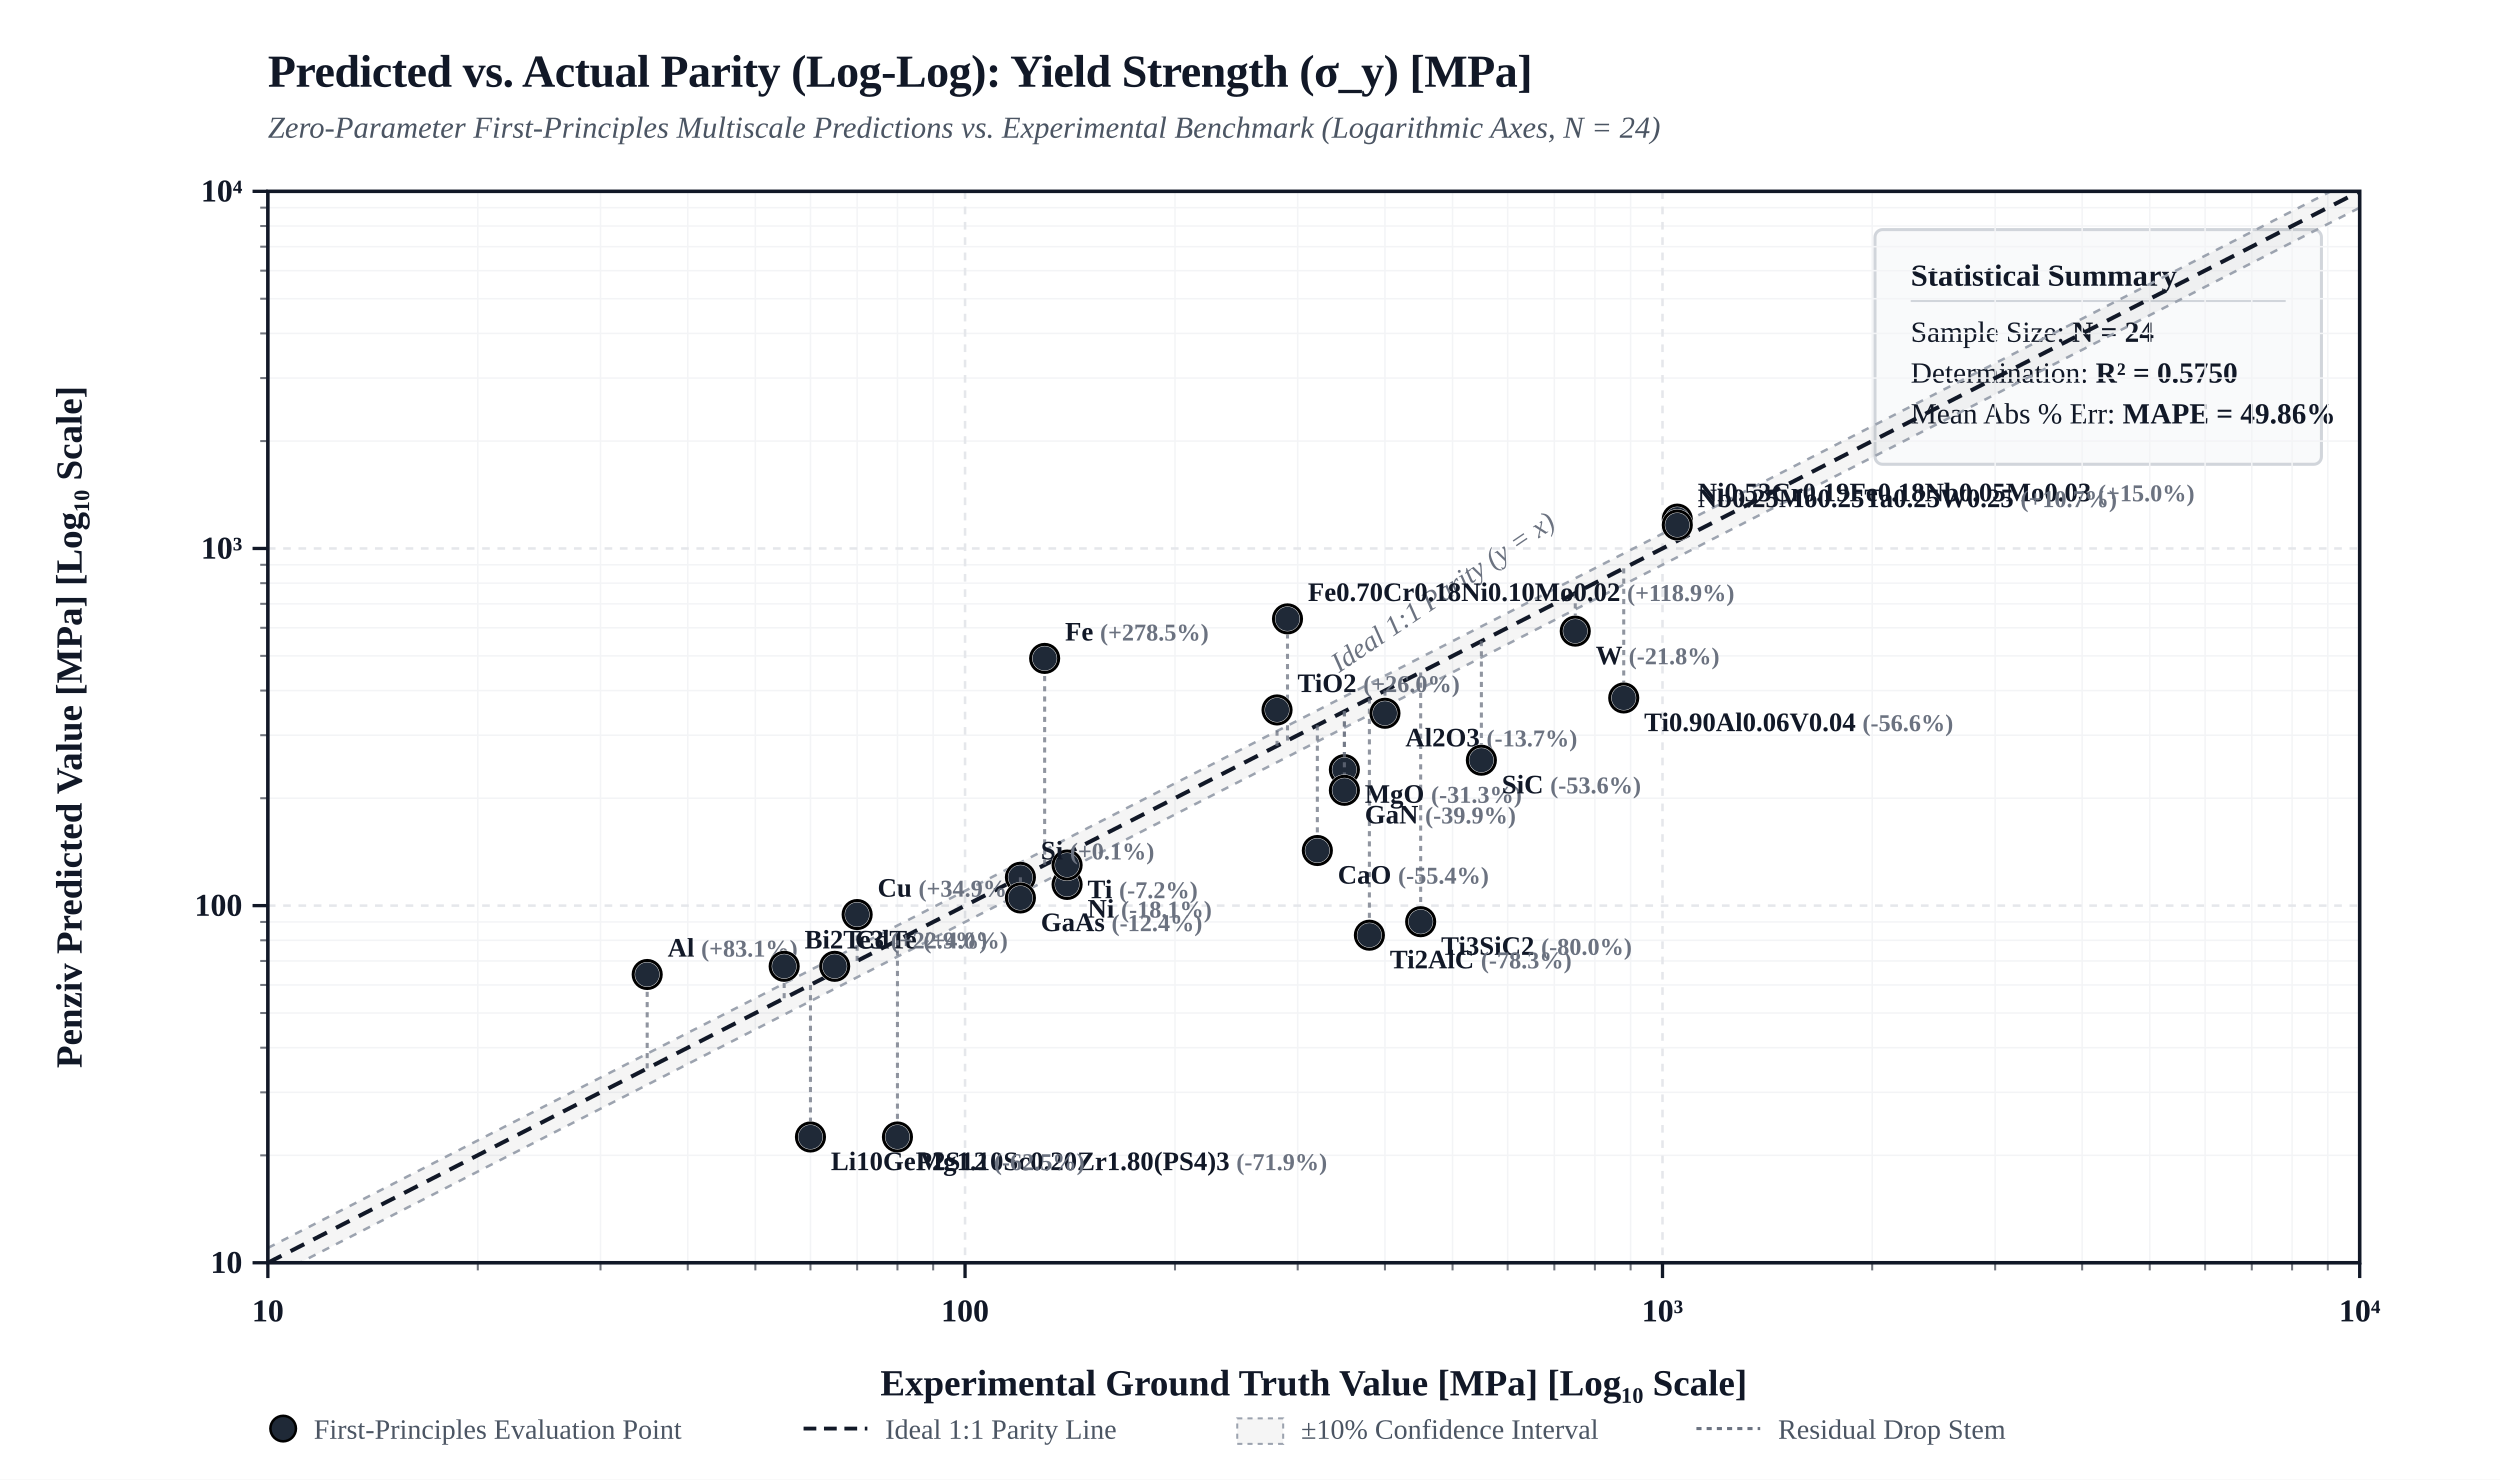
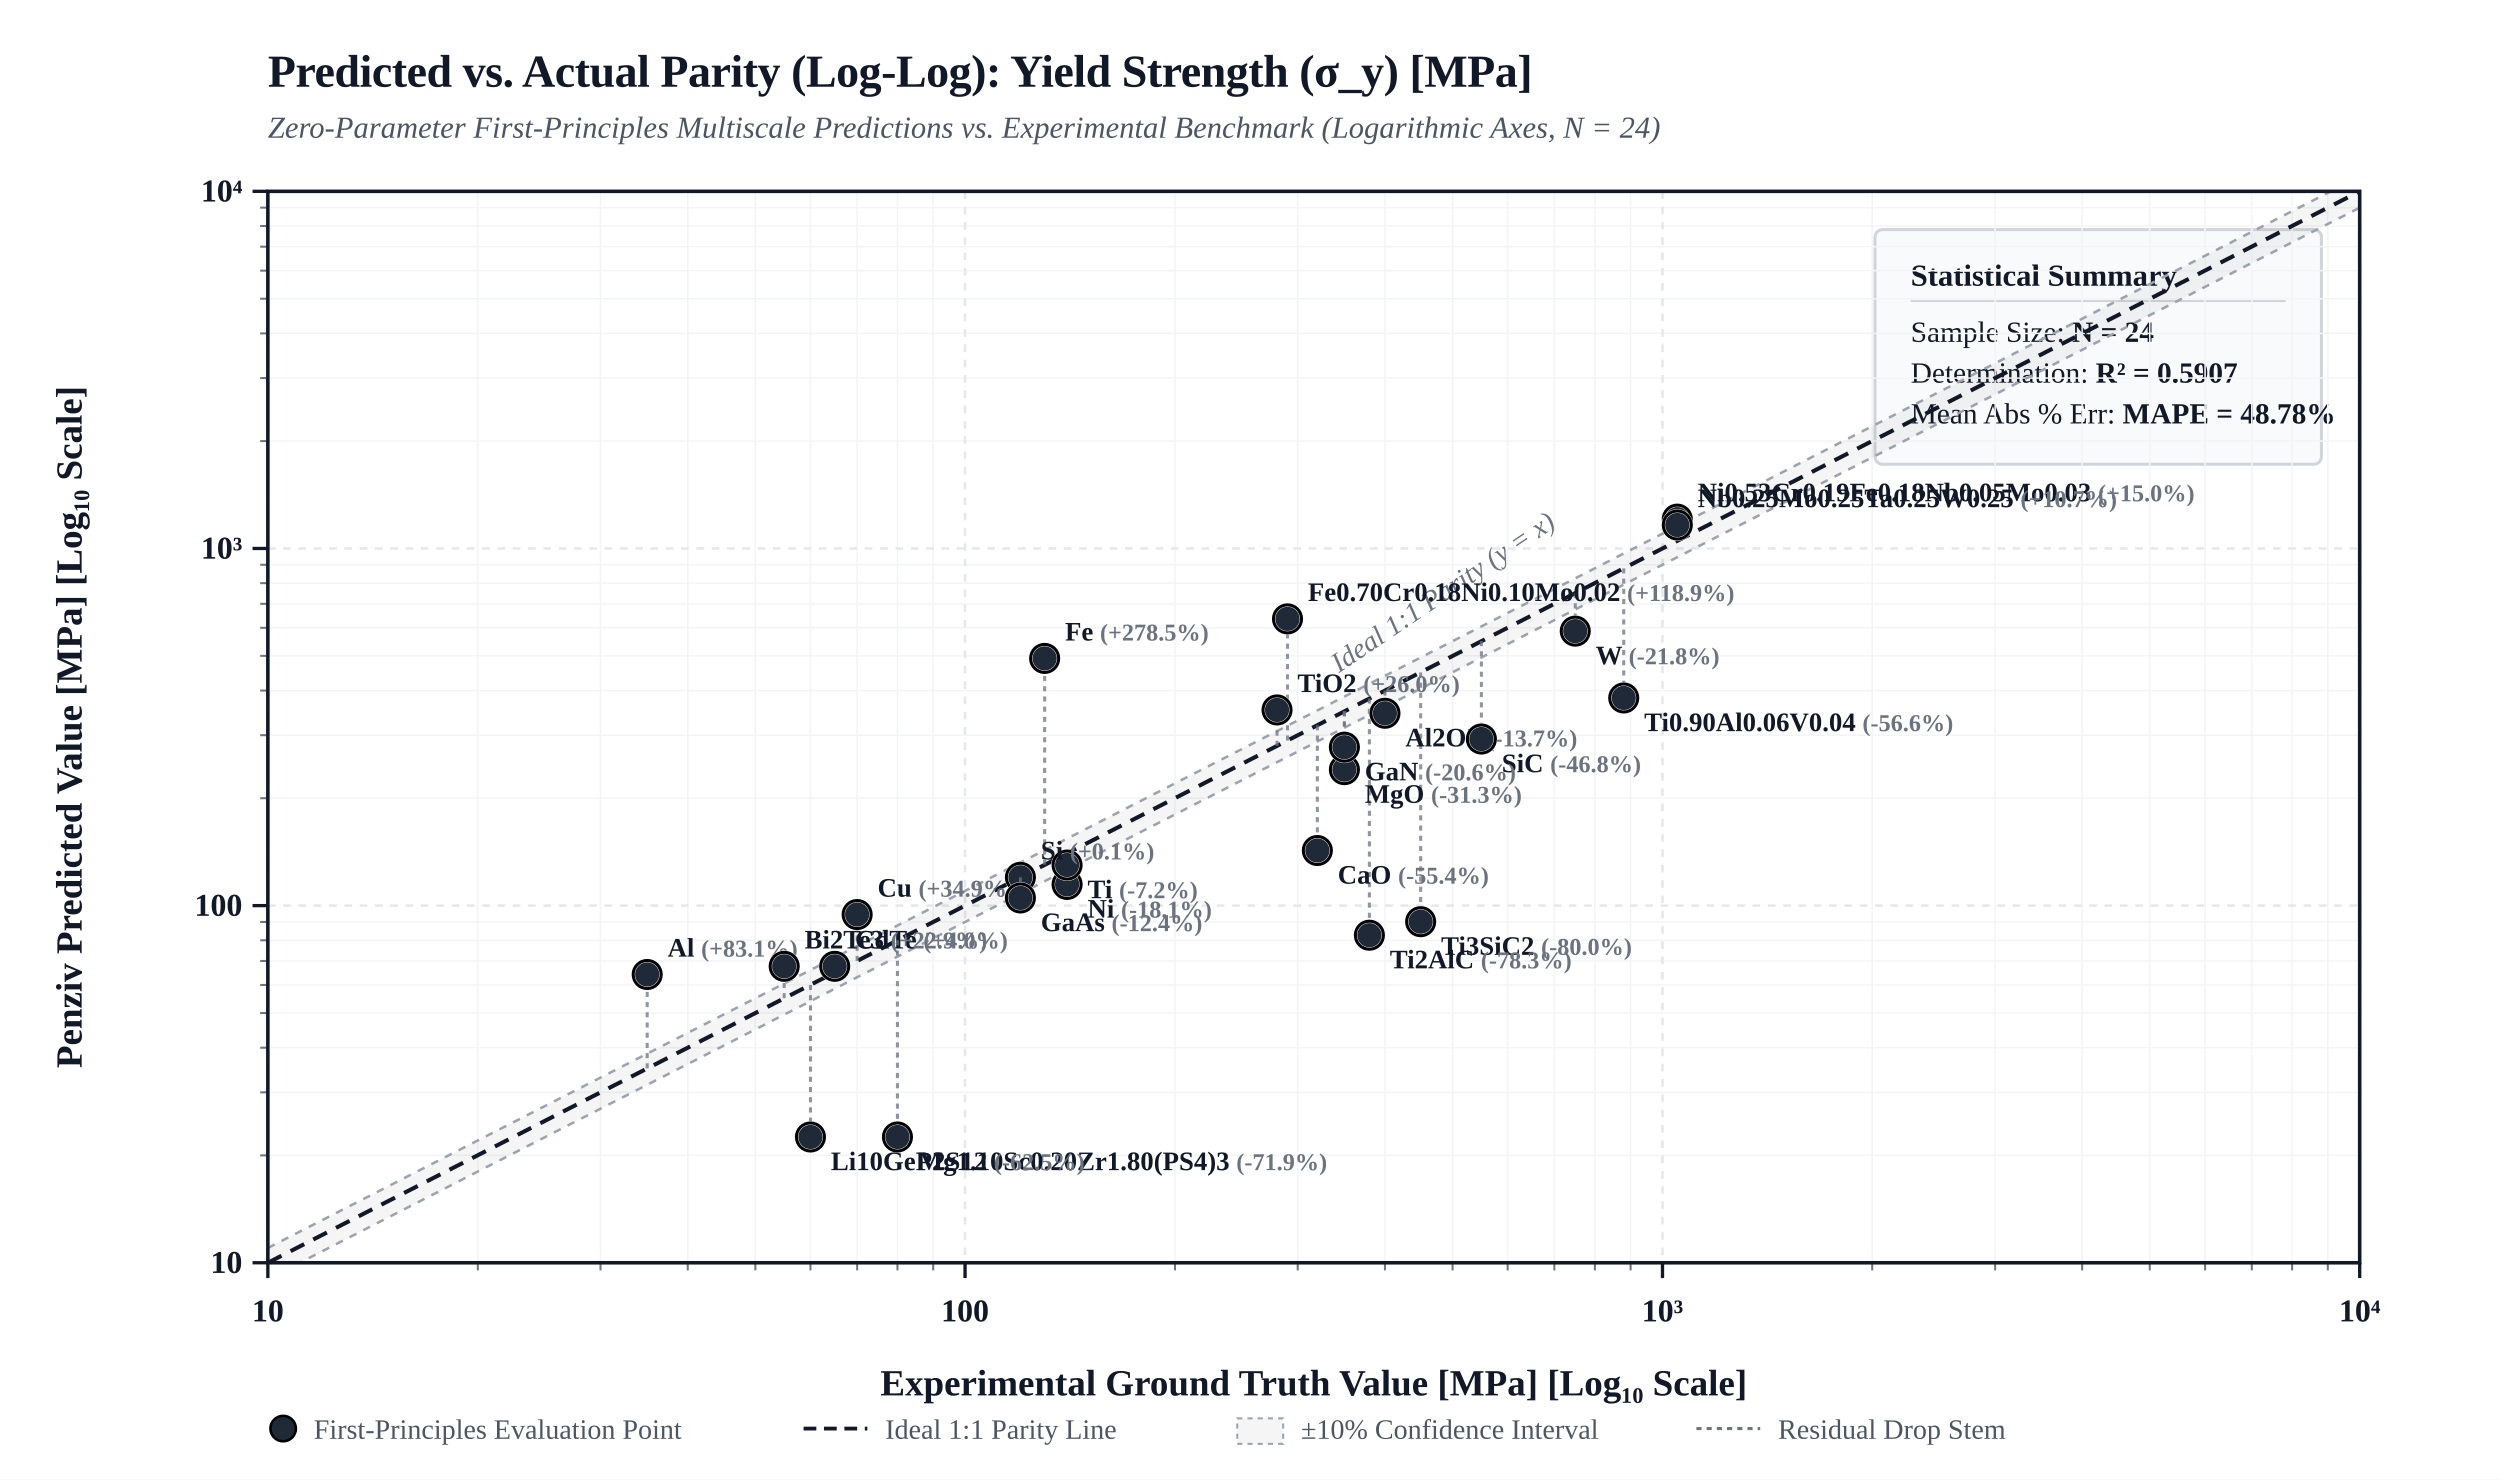
<svg xmlns="http://www.w3.org/2000/svg" viewBox="0 0 980 580" width="100%" height="auto" style="background-color: #FFFFFF; border: 1px solid #E5E7EB; border-radius: 4px; font-family: 'Times New Roman', Times, 'DejaVu Serif', 'TeX Gyre Termes', Georgia, serif;">
  <defs>
    <clipPath id="plotClip">
      <rect x="105" y="75" width="820" height="420" />
    </clipPath>
  </defs>
  <rect x="0" y="0" width="980" height="580" fill="#FFFFFF" />
  <text x="105" y="34" fill="#111827" font-size="18" font-weight="bold" letter-spacing="-0.01em">Predicted vs. Actual Parity (Log-Log): Yield Strength (σ_y) [MPa]</text>
  <text x="105" y="54" fill="#4B5563" font-size="12" font-style="italic">Zero-Parameter First-Principles Multiscale Predictions vs. Experimental Benchmark (Logarithmic Axes, N = 24)</text>
  <g transform="translate(735, 90)">
    <rect width="175" height="92" rx="3" fill="#F9FAFB" stroke="#D1D5DB" stroke-width="1.2" />
    <text x="14" y="22" fill="#111827" font-size="12" font-weight="bold">Statistical Summary</text>
    <line x1="14" y1="28" x2="161" y2="28" stroke="#D1D5DB" stroke-width="0.8" />
    <text x="14" y="44" fill="#111827" font-size="11.5">Sample Size: <tspan font-weight="bold">N = 24</tspan>
    </text>
-     <text x="14" y="60" fill="#111827" font-size="11.5">Determination: <tspan font-weight="bold">R² = 0.5750</tspan>
+     <text x="14" y="60" fill="#111827" font-size="11.5">Determination: <tspan font-weight="bold">R² = 0.5907</tspan>
    </text>
-     <text x="14" y="76" fill="#111827" font-size="11.5">Mean Abs % Err: <tspan font-weight="bold">MAPE = 49.86%</tspan>
+     <text x="14" y="76" fill="#111827" font-size="11.5">Mean Abs % Err: <tspan font-weight="bold">MAPE = 48.78%</tspan>
    </text>
  </g>
  <line x1="187.3" y1="75" x2="187.3" y2="495" stroke="#F3F4F6" stroke-width="0.6" />
  <line x1="105" y1="452.9" x2="925" y2="452.9" stroke="#F3F4F6" stroke-width="0.6" />
  <line x1="102" y1="452.9" x2="105" y2="452.9" stroke="#111827" stroke-width="0.8" opacity="0.6" />
  <line x1="187.3" y1="495" x2="187.3" y2="498" stroke="#111827" stroke-width="0.8" opacity="0.6" />
  <line x1="235.4" y1="75" x2="235.4" y2="495" stroke="#F3F4F6" stroke-width="0.6" />
  <line x1="105" y1="428.2" x2="925" y2="428.2" stroke="#F3F4F6" stroke-width="0.6" />
  <line x1="102" y1="428.2" x2="105" y2="428.2" stroke="#111827" stroke-width="0.8" opacity="0.6" />
  <line x1="235.4" y1="495" x2="235.4" y2="498" stroke="#111827" stroke-width="0.8" opacity="0.6" />
  <line x1="269.6" y1="75" x2="269.6" y2="495" stroke="#F3F4F6" stroke-width="0.6" />
  <line x1="105" y1="410.7" x2="925" y2="410.7" stroke="#F3F4F6" stroke-width="0.6" />
  <line x1="102" y1="410.7" x2="105" y2="410.7" stroke="#111827" stroke-width="0.8" opacity="0.6" />
  <line x1="269.6" y1="495" x2="269.6" y2="498" stroke="#111827" stroke-width="0.8" opacity="0.6" />
  <line x1="296.1" y1="75" x2="296.1" y2="495" stroke="#F3F4F6" stroke-width="0.6" />
  <line x1="105" y1="397.1" x2="925" y2="397.1" stroke="#F3F4F6" stroke-width="0.6" />
  <line x1="102" y1="397.1" x2="105" y2="397.1" stroke="#111827" stroke-width="0.8" opacity="0.6" />
  <line x1="296.1" y1="495" x2="296.1" y2="498" stroke="#111827" stroke-width="0.8" opacity="0.6" />
  <line x1="317.7" y1="75" x2="317.7" y2="495" stroke="#F3F4F6" stroke-width="0.6" />
  <line x1="105" y1="386.1" x2="925" y2="386.1" stroke="#F3F4F6" stroke-width="0.6" />
  <line x1="102" y1="386.1" x2="105" y2="386.1" stroke="#111827" stroke-width="0.8" opacity="0.6" />
  <line x1="317.7" y1="495" x2="317.7" y2="498" stroke="#111827" stroke-width="0.8" opacity="0.6" />
  <line x1="336.0" y1="75" x2="336.0" y2="495" stroke="#F3F4F6" stroke-width="0.6" />
  <line x1="105" y1="376.7" x2="925" y2="376.7" stroke="#F3F4F6" stroke-width="0.6" />
  <line x1="102" y1="376.7" x2="105" y2="376.7" stroke="#111827" stroke-width="0.8" opacity="0.6" />
  <line x1="336.0" y1="495" x2="336.0" y2="498" stroke="#111827" stroke-width="0.8" opacity="0.6" />
  <line x1="351.8" y1="75" x2="351.8" y2="495" stroke="#F3F4F6" stroke-width="0.6" />
  <line x1="105" y1="368.6" x2="925" y2="368.6" stroke="#F3F4F6" stroke-width="0.6" />
  <line x1="102" y1="368.6" x2="105" y2="368.6" stroke="#111827" stroke-width="0.8" opacity="0.6" />
  <line x1="351.8" y1="495" x2="351.8" y2="498" stroke="#111827" stroke-width="0.8" opacity="0.6" />
  <line x1="365.8" y1="75" x2="365.8" y2="495" stroke="#F3F4F6" stroke-width="0.6" />
  <line x1="105" y1="361.4" x2="925" y2="361.4" stroke="#F3F4F6" stroke-width="0.6" />
  <line x1="102" y1="361.4" x2="105" y2="361.4" stroke="#111827" stroke-width="0.8" opacity="0.6" />
  <line x1="365.8" y1="495" x2="365.8" y2="498" stroke="#111827" stroke-width="0.8" opacity="0.6" />
  <line x1="460.6" y1="75" x2="460.6" y2="495" stroke="#F3F4F6" stroke-width="0.6" />
  <line x1="105" y1="312.9" x2="925" y2="312.9" stroke="#F3F4F6" stroke-width="0.6" />
  <line x1="102" y1="312.9" x2="105" y2="312.9" stroke="#111827" stroke-width="0.8" opacity="0.6" />
  <line x1="460.6" y1="495" x2="460.6" y2="498" stroke="#111827" stroke-width="0.8" opacity="0.6" />
  <line x1="508.7" y1="75" x2="508.7" y2="495" stroke="#F3F4F6" stroke-width="0.6" />
  <line x1="105" y1="288.2" x2="925" y2="288.2" stroke="#F3F4F6" stroke-width="0.6" />
  <line x1="102" y1="288.2" x2="105" y2="288.2" stroke="#111827" stroke-width="0.8" opacity="0.6" />
  <line x1="508.7" y1="495" x2="508.7" y2="498" stroke="#111827" stroke-width="0.8" opacity="0.6" />
  <line x1="542.9" y1="75" x2="542.9" y2="495" stroke="#F3F4F6" stroke-width="0.6" />
  <line x1="105" y1="270.7" x2="925" y2="270.7" stroke="#F3F4F6" stroke-width="0.6" />
  <line x1="102" y1="270.7" x2="105" y2="270.7" stroke="#111827" stroke-width="0.8" opacity="0.6" />
  <line x1="542.9" y1="495" x2="542.9" y2="498" stroke="#111827" stroke-width="0.8" opacity="0.6" />
  <line x1="569.4" y1="75" x2="569.4" y2="495" stroke="#F3F4F6" stroke-width="0.6" />
  <line x1="105" y1="257.1" x2="925" y2="257.1" stroke="#F3F4F6" stroke-width="0.6" />
  <line x1="102" y1="257.1" x2="105" y2="257.1" stroke="#111827" stroke-width="0.8" opacity="0.6" />
  <line x1="569.4" y1="495" x2="569.4" y2="498" stroke="#111827" stroke-width="0.8" opacity="0.6" />
  <line x1="591.0" y1="75" x2="591.0" y2="495" stroke="#F3F4F6" stroke-width="0.6" />
  <line x1="105" y1="246.1" x2="925" y2="246.1" stroke="#F3F4F6" stroke-width="0.6" />
  <line x1="102" y1="246.1" x2="105" y2="246.1" stroke="#111827" stroke-width="0.8" opacity="0.6" />
  <line x1="591.0" y1="495" x2="591.0" y2="498" stroke="#111827" stroke-width="0.8" opacity="0.6" />
  <line x1="609.3" y1="75" x2="609.3" y2="495" stroke="#F3F4F6" stroke-width="0.6" />
  <line x1="105" y1="236.7" x2="925" y2="236.7" stroke="#F3F4F6" stroke-width="0.6" />
  <line x1="102" y1="236.7" x2="105" y2="236.7" stroke="#111827" stroke-width="0.8" opacity="0.6" />
  <line x1="609.3" y1="495" x2="609.3" y2="498" stroke="#111827" stroke-width="0.8" opacity="0.6" />
  <line x1="625.2" y1="75" x2="625.2" y2="495" stroke="#F3F4F6" stroke-width="0.6" />
  <line x1="105" y1="228.6" x2="925" y2="228.6" stroke="#F3F4F6" stroke-width="0.6" />
  <line x1="102" y1="228.6" x2="105" y2="228.6" stroke="#111827" stroke-width="0.8" opacity="0.6" />
  <line x1="625.2" y1="495" x2="625.2" y2="498" stroke="#111827" stroke-width="0.8" opacity="0.6" />
  <line x1="639.2" y1="75" x2="639.2" y2="495" stroke="#F3F4F6" stroke-width="0.6" />
  <line x1="105" y1="221.4" x2="925" y2="221.4" stroke="#F3F4F6" stroke-width="0.6" />
  <line x1="102" y1="221.4" x2="105" y2="221.4" stroke="#111827" stroke-width="0.8" opacity="0.6" />
  <line x1="639.2" y1="495" x2="639.2" y2="498" stroke="#111827" stroke-width="0.8" opacity="0.6" />
  <line x1="733.9" y1="75" x2="733.9" y2="495" stroke="#F3F4F6" stroke-width="0.6" />
  <line x1="105" y1="172.9" x2="925" y2="172.9" stroke="#F3F4F6" stroke-width="0.6" />
  <line x1="102" y1="172.9" x2="105" y2="172.9" stroke="#111827" stroke-width="0.8" opacity="0.6" />
  <line x1="733.9" y1="495" x2="733.9" y2="498" stroke="#111827" stroke-width="0.8" opacity="0.6" />
  <line x1="782.1" y1="75" x2="782.1" y2="495" stroke="#F3F4F6" stroke-width="0.6" />
  <line x1="105" y1="148.2" x2="925" y2="148.2" stroke="#F3F4F6" stroke-width="0.6" />
  <line x1="102" y1="148.2" x2="105" y2="148.2" stroke="#111827" stroke-width="0.8" opacity="0.6" />
  <line x1="782.1" y1="495" x2="782.1" y2="498" stroke="#111827" stroke-width="0.8" opacity="0.6" />
  <line x1="816.2" y1="75" x2="816.2" y2="495" stroke="#F3F4F6" stroke-width="0.6" />
  <line x1="105" y1="130.7" x2="925" y2="130.7" stroke="#F3F4F6" stroke-width="0.6" />
  <line x1="102" y1="130.7" x2="105" y2="130.7" stroke="#111827" stroke-width="0.8" opacity="0.6" />
  <line x1="816.2" y1="495" x2="816.2" y2="498" stroke="#111827" stroke-width="0.8" opacity="0.6" />
  <line x1="842.7" y1="75" x2="842.7" y2="495" stroke="#F3F4F6" stroke-width="0.6" />
  <line x1="105" y1="117.1" x2="925" y2="117.1" stroke="#F3F4F6" stroke-width="0.6" />
  <line x1="102" y1="117.1" x2="105" y2="117.1" stroke="#111827" stroke-width="0.8" opacity="0.6" />
  <line x1="842.7" y1="495" x2="842.7" y2="498" stroke="#111827" stroke-width="0.8" opacity="0.6" />
  <line x1="864.4" y1="75" x2="864.4" y2="495" stroke="#F3F4F6" stroke-width="0.6" />
  <line x1="105" y1="106.1" x2="925" y2="106.1" stroke="#F3F4F6" stroke-width="0.6" />
  <line x1="102" y1="106.1" x2="105" y2="106.1" stroke="#111827" stroke-width="0.8" opacity="0.6" />
  <line x1="864.4" y1="495" x2="864.4" y2="498" stroke="#111827" stroke-width="0.8" opacity="0.6" />
  <line x1="882.7" y1="75" x2="882.7" y2="495" stroke="#F3F4F6" stroke-width="0.6" />
  <line x1="105" y1="96.7" x2="925" y2="96.7" stroke="#F3F4F6" stroke-width="0.6" />
  <line x1="102" y1="96.7" x2="105" y2="96.7" stroke="#111827" stroke-width="0.8" opacity="0.6" />
  <line x1="882.7" y1="495" x2="882.7" y2="498" stroke="#111827" stroke-width="0.8" opacity="0.6" />
  <line x1="898.5" y1="75" x2="898.5" y2="495" stroke="#F3F4F6" stroke-width="0.6" />
  <line x1="105" y1="88.6" x2="925" y2="88.6" stroke="#F3F4F6" stroke-width="0.6" />
  <line x1="102" y1="88.6" x2="105" y2="88.6" stroke="#111827" stroke-width="0.8" opacity="0.6" />
  <line x1="898.5" y1="495" x2="898.5" y2="498" stroke="#111827" stroke-width="0.8" opacity="0.6" />
  <line x1="912.5" y1="75" x2="912.5" y2="495" stroke="#F3F4F6" stroke-width="0.6" />
  <line x1="105" y1="81.4" x2="925" y2="81.4" stroke="#F3F4F6" stroke-width="0.6" />
  <line x1="102" y1="81.4" x2="105" y2="81.4" stroke="#111827" stroke-width="0.8" opacity="0.6" />
  <line x1="912.5" y1="495" x2="912.5" y2="498" stroke="#111827" stroke-width="0.8" opacity="0.6" />
  <line x1="105.0" y1="75" x2="105.0" y2="495" stroke="#E5E7EB" stroke-width="1.0" stroke-dasharray="3,3" />
  <line x1="105" y1="495.0" x2="925" y2="495.0" stroke="#E5E7EB" stroke-width="1.0" stroke-dasharray="3,3" />
  <line x1="99" y1="495.0" x2="105" y2="495.0" stroke="#111827" stroke-width="1.3" />
  <text x="95" y="499.0" fill="#111827" font-size="12.5" font-weight="bold" text-anchor="end">10</text>
  <line x1="105.0" y1="495" x2="105.0" y2="501" stroke="#111827" stroke-width="1.3" />
  <text x="105.0" y="518.0" fill="#111827" font-size="12.5" font-weight="bold" text-anchor="middle">10</text>
  <line x1="378.3" y1="75" x2="378.3" y2="495" stroke="#E5E7EB" stroke-width="1.0" stroke-dasharray="3,3" />
  <line x1="105" y1="355.0" x2="925" y2="355.0" stroke="#E5E7EB" stroke-width="1.0" stroke-dasharray="3,3" />
  <line x1="99" y1="355.0" x2="105" y2="355.0" stroke="#111827" stroke-width="1.3" />
  <text x="95" y="359.0" fill="#111827" font-size="12.5" font-weight="bold" text-anchor="end">100</text>
  <line x1="378.3" y1="495" x2="378.3" y2="501" stroke="#111827" stroke-width="1.3" />
  <text x="378.3" y="518.0" fill="#111827" font-size="12.5" font-weight="bold" text-anchor="middle">100</text>
  <line x1="651.7" y1="75" x2="651.7" y2="495" stroke="#E5E7EB" stroke-width="1.0" stroke-dasharray="3,3" />
  <line x1="105" y1="215.0" x2="925" y2="215.0" stroke="#E5E7EB" stroke-width="1.0" stroke-dasharray="3,3" />
  <line x1="99" y1="215.0" x2="105" y2="215.0" stroke="#111827" stroke-width="1.3" />
  <text x="95" y="219.0" fill="#111827" font-size="12.5" font-weight="bold" text-anchor="end">10³</text>
  <line x1="651.7" y1="495" x2="651.7" y2="501" stroke="#111827" stroke-width="1.3" />
  <text x="651.7" y="518.0" fill="#111827" font-size="12.5" font-weight="bold" text-anchor="middle">10³</text>
  <line x1="925.0" y1="75" x2="925.0" y2="495" stroke="#E5E7EB" stroke-width="1.0" stroke-dasharray="3,3" />
  <line x1="105" y1="75.0" x2="925" y2="75.0" stroke="#E5E7EB" stroke-width="1.0" stroke-dasharray="3,3" />
  <line x1="99" y1="75.0" x2="105" y2="75.0" stroke="#111827" stroke-width="1.3" />
  <text x="95" y="79.0" fill="#111827" font-size="12.5" font-weight="bold" text-anchor="end">10⁴</text>
  <line x1="925.0" y1="495" x2="925.0" y2="501" stroke="#111827" stroke-width="1.3" />
  <text x="925.0" y="518.0" fill="#111827" font-size="12.5" font-weight="bold" text-anchor="middle">10⁴</text>
  <polygon points="105.0,489.2 925.0,69.2 925.0,81.4 105.0,501.4" fill="rgba(0, 0, 0, 0.04)" clip-path="url(#plotClip)" />
  <line x1="105.0" y1="489.2" x2="925.0" y2="69.2" stroke="#9CA3AF" stroke-width="1.0" stroke-dasharray="3,3" clip-path="url(#plotClip)" />
  <line x1="105.0" y1="501.4" x2="925.0" y2="81.4" stroke="#9CA3AF" stroke-width="1.0" stroke-dasharray="3,3" clip-path="url(#plotClip)" />
  <line x1="105.0" y1="495.0" x2="925.0" y2="75.0" stroke="#111827" stroke-width="1.6" stroke-dasharray="6,4" clip-path="url(#plotClip)" />
  <text x="535.0" y="273.0" fill="#6B7280" font-size="11" font-style="italic" transform="rotate(-34 515.0 285.0)">Ideal 1:1 Parity (y = x)</text>
  <rect x="105" y="75" width="820" height="420" fill="none" stroke="#111827" stroke-width="1.4" />
  <text x="515.0" y="547.0" fill="#111827" font-size="14.5" font-weight="bold" text-anchor="middle">Experimental Ground Truth Value [MPa] [Log₁₀ Scale]</text>
  <text x="32" y="285.0" fill="#111827" font-size="14.5" font-weight="bold" text-anchor="middle" transform="rotate(-90 32 285.0)">Penziv Predicted Value [MPa] [Log₁₀ Scale]</text>
  <line x1="336.0" y1="376.7" x2="336.0" y2="358.5" stroke="#6B7280" stroke-width="1.2" stroke-dasharray="2,2" opacity="0.75" clip-path="url(#plotClip)" />
  <circle cx="336.0" cy="358.5" r="5.5" fill="#1F2937" stroke="#FFFFFF" stroke-width="1.5" />
  <circle cx="336.0" cy="358.5" r="5.5" fill="none" stroke="#000000" stroke-width="1.2" />
  <text x="344.0" y="351.5" fill="#111827" font-size="10.5" font-weight="600" text-anchor="start">Cu <tspan fill="#6B7280" font-size="9.5">(+34.9%)</tspan>
  </text>
  <line x1="253.7" y1="418.8" x2="253.7" y2="382.0" stroke="#6B7280" stroke-width="1.2" stroke-dasharray="2,2" opacity="0.75" clip-path="url(#plotClip)" />
  <circle cx="253.7" cy="382.0" r="5.5" fill="#1F2937" stroke="#FFFFFF" stroke-width="1.5" />
  <circle cx="253.7" cy="382.0" r="5.5" fill="none" stroke="#000000" stroke-width="1.2" />
  <text x="261.7" y="375.0" fill="#111827" font-size="10.5" font-weight="600" text-anchor="start">Al <tspan fill="#6B7280" font-size="9.5">(+83.1%)</tspan>
  </text>
  <line x1="418.3" y1="334.5" x2="418.3" y2="346.7" stroke="#6B7280" stroke-width="1.2" stroke-dasharray="2,2" opacity="0.75" clip-path="url(#plotClip)" />
  <circle cx="418.3" cy="346.7" r="5.5" fill="#1F2937" stroke="#FFFFFF" stroke-width="1.5" />
  <circle cx="418.3" cy="346.7" r="5.5" fill="none" stroke="#000000" stroke-width="1.2" />
  <text x="426.3" y="359.7" fill="#111827" font-size="10.5" font-weight="600" text-anchor="start">Ni <tspan fill="#6B7280" font-size="9.5">(-18.1%)</tspan>
  </text>
  <line x1="418.3" y1="334.5" x2="418.3" y2="339.1" stroke="#6B7280" stroke-width="1.2" stroke-dasharray="2,2" opacity="0.75" clip-path="url(#plotClip)" />
  <circle cx="418.3" cy="339.1" r="5.5" fill="#1F2937" stroke="#FFFFFF" stroke-width="1.5" />
  <circle cx="418.3" cy="339.1" r="5.5" fill="none" stroke="#000000" stroke-width="1.2" />
  <text x="426.3" y="352.1" fill="#111827" font-size="10.5" font-weight="600" text-anchor="start">Ti <tspan fill="#6B7280" font-size="9.5">(-7.2%)</tspan>
  </text>
  <line x1="617.5" y1="232.5" x2="617.5" y2="247.4" stroke="#6B7280" stroke-width="1.2" stroke-dasharray="2,2" opacity="0.75" clip-path="url(#plotClip)" />
  <circle cx="617.5" cy="247.4" r="5.5" fill="#1F2937" stroke="#FFFFFF" stroke-width="1.5" />
  <circle cx="617.5" cy="247.4" r="5.5" fill="none" stroke="#000000" stroke-width="1.2" />
  <text x="625.5" y="260.4" fill="#111827" font-size="10.5" font-weight="600" text-anchor="start">W <tspan fill="#6B7280" font-size="9.5">(-21.8%)</tspan>
  </text>
  <line x1="409.5" y1="339.0" x2="409.5" y2="258.1" stroke="#6B7280" stroke-width="1.2" stroke-dasharray="2,2" opacity="0.75" clip-path="url(#plotClip)" />
  <circle cx="409.5" cy="258.1" r="5.5" fill="#1F2937" stroke="#FFFFFF" stroke-width="1.5" />
  <circle cx="409.5" cy="258.1" r="5.5" fill="none" stroke="#000000" stroke-width="1.2" />
  <text x="417.5" y="251.1" fill="#111827" font-size="10.5" font-weight="600" text-anchor="start">Fe <tspan fill="#6B7280" font-size="9.5">(+278.5%)</tspan>
  </text>
  <line x1="504.7" y1="290.3" x2="504.7" y2="242.6" stroke="#6B7280" stroke-width="1.2" stroke-dasharray="2,2" opacity="0.75" clip-path="url(#plotClip)" />
  <circle cx="504.7" cy="242.6" r="5.5" fill="#1F2937" stroke="#FFFFFF" stroke-width="1.5" />
  <circle cx="504.7" cy="242.6" r="5.5" fill="none" stroke="#000000" stroke-width="1.2" />
  <text x="512.7" y="235.6" fill="#111827" font-size="10.5" font-weight="600" text-anchor="start">Fe0.70Cr0.18Ni0.10Mo0.02 <tspan fill="#6B7280" font-size="9.5">(+118.9%)</tspan>
  </text>
  <line x1="657.5" y1="212.0" x2="657.5" y2="203.5" stroke="#6B7280" stroke-width="1.2" stroke-dasharray="2,2" opacity="0.75" clip-path="url(#plotClip)" />
  <circle cx="657.5" cy="203.5" r="5.5" fill="#1F2937" stroke="#FFFFFF" stroke-width="1.5" />
  <circle cx="657.5" cy="203.5" r="5.5" fill="none" stroke="#000000" stroke-width="1.2" />
  <text x="665.5" y="196.5" fill="#111827" font-size="10.5" font-weight="600" text-anchor="start">Ni0.53Cr0.19Fe0.18Nb0.05Mo0.03 <tspan fill="#6B7280" font-size="9.5">(+15.0%)</tspan>
  </text>
  <line x1="636.5" y1="222.8" x2="636.5" y2="273.6" stroke="#6B7280" stroke-width="1.2" stroke-dasharray="2,2" opacity="0.75" clip-path="url(#plotClip)" />
  <circle cx="636.5" cy="273.6" r="5.5" fill="#1F2937" stroke="#FFFFFF" stroke-width="1.5" />
  <circle cx="636.5" cy="273.6" r="5.5" fill="none" stroke="#000000" stroke-width="1.2" />
  <text x="644.5" y="286.6" fill="#111827" font-size="10.5" font-weight="600" text-anchor="start">Ti0.90Al0.06V0.04 <tspan fill="#6B7280" font-size="9.5">(-56.6%)</tspan>
  </text>
  <line x1="657.5" y1="212.0" x2="657.5" y2="205.8" stroke="#6B7280" stroke-width="1.2" stroke-dasharray="2,2" opacity="0.75" clip-path="url(#plotClip)" />
  <circle cx="657.5" cy="205.8" r="5.5" fill="#1F2937" stroke="#FFFFFF" stroke-width="1.5" />
  <circle cx="657.5" cy="205.8" r="5.5" fill="none" stroke="#000000" stroke-width="1.2" />
  <text x="665.5" y="198.8" fill="#111827" font-size="10.5" font-weight="600" text-anchor="start">Nb0.25Mo0.25Ta0.25W0.25 <tspan fill="#6B7280" font-size="9.5">(+10.7%)</tspan>
  </text>
  <line x1="556.9" y1="263.6" x2="556.9" y2="361.3" stroke="#6B7280" stroke-width="1.2" stroke-dasharray="2,2" opacity="0.75" clip-path="url(#plotClip)" />
  <circle cx="556.9" cy="361.3" r="5.5" fill="#1F2937" stroke="#FFFFFF" stroke-width="1.5" />
  <circle cx="556.9" cy="361.3" r="5.5" fill="none" stroke="#000000" stroke-width="1.2" />
  <text x="564.9" y="374.3" fill="#111827" font-size="10.5" font-weight="600" text-anchor="start">Ti3SiC2 <tspan fill="#6B7280" font-size="9.5">(-80.0%)</tspan>
  </text>
  <line x1="536.8" y1="273.8" x2="536.8" y2="366.6" stroke="#6B7280" stroke-width="1.2" stroke-dasharray="2,2" opacity="0.75" clip-path="url(#plotClip)" />
  <circle cx="536.8" cy="366.6" r="5.5" fill="#1F2937" stroke="#FFFFFF" stroke-width="1.5" />
  <circle cx="536.8" cy="366.6" r="5.5" fill="none" stroke="#000000" stroke-width="1.2" />
  <text x="544.8" y="379.6" fill="#111827" font-size="10.5" font-weight="600" text-anchor="start">Ti2AlC <tspan fill="#6B7280" font-size="9.5">(-78.3%)</tspan>
  </text>
  <line x1="516.4" y1="284.3" x2="516.4" y2="333.4" stroke="#6B7280" stroke-width="1.2" stroke-dasharray="2,2" opacity="0.75" clip-path="url(#plotClip)" />
  <circle cx="516.4" cy="333.4" r="5.5" fill="#1F2937" stroke="#FFFFFF" stroke-width="1.5" />
  <circle cx="516.4" cy="333.4" r="5.5" fill="none" stroke="#000000" stroke-width="1.2" />
  <text x="524.4" y="346.4" fill="#111827" font-size="10.5" font-weight="600" text-anchor="start">CaO <tspan fill="#6B7280" font-size="9.5">(-55.4%)</tspan>
  </text>
  <line x1="527.0" y1="278.8" x2="527.0" y2="301.7" stroke="#6B7280" stroke-width="1.2" stroke-dasharray="2,2" opacity="0.75" clip-path="url(#plotClip)" />
  <circle cx="527.0" cy="301.7" r="5.5" fill="#1F2937" stroke="#FFFFFF" stroke-width="1.5" />
  <circle cx="527.0" cy="301.7" r="5.5" fill="none" stroke="#000000" stroke-width="1.2" />
  <text x="535.0" y="314.7" fill="#111827" font-size="10.5" font-weight="600" text-anchor="start">MgO <tspan fill="#6B7280" font-size="9.5">(-31.3%)</tspan>
  </text>
  <line x1="542.9" y1="270.7" x2="542.9" y2="279.6" stroke="#6B7280" stroke-width="1.2" stroke-dasharray="2,2" opacity="0.75" clip-path="url(#plotClip)" />
  <circle cx="542.9" cy="279.6" r="5.5" fill="#1F2937" stroke="#FFFFFF" stroke-width="1.5" />
  <circle cx="542.9" cy="279.6" r="5.5" fill="none" stroke="#000000" stroke-width="1.2" />
  <text x="550.9" y="292.6" fill="#111827" font-size="10.5" font-weight="600" text-anchor="start">Al2O3 <tspan fill="#6B7280" font-size="9.5">(-13.7%)</tspan>
  </text>
  <line x1="500.6" y1="292.4" x2="500.6" y2="278.3" stroke="#6B7280" stroke-width="1.2" stroke-dasharray="2,2" opacity="0.75" clip-path="url(#plotClip)" />
  <circle cx="500.6" cy="278.3" r="5.5" fill="#1F2937" stroke="#FFFFFF" stroke-width="1.5" />
  <circle cx="500.6" cy="278.3" r="5.5" fill="none" stroke="#000000" stroke-width="1.2" />
  <text x="508.6" y="271.3" fill="#111827" font-size="10.5" font-weight="600" text-anchor="start">TiO2 <tspan fill="#6B7280" font-size="9.5">(+26.0%)</tspan>
  </text>
-   <line x1="580.7" y1="251.3" x2="580.7" y2="298.0" stroke="#6B7280" stroke-width="1.2" stroke-dasharray="2,2" opacity="0.75" clip-path="url(#plotClip)" />
-   <circle cx="580.7" cy="298.0" r="5.5" fill="#1F2937" stroke="#FFFFFF" stroke-width="1.5" />
-   <circle cx="580.7" cy="298.0" r="5.5" fill="none" stroke="#000000" stroke-width="1.2" />
-   <text x="588.7" y="311.0" fill="#111827" font-size="10.5" font-weight="600" text-anchor="start">SiC <tspan fill="#6B7280" font-size="9.5">(-53.6%)</tspan>
-   </text>
-   <line x1="527.0" y1="278.8" x2="527.0" y2="309.8" stroke="#6B7280" stroke-width="1.2" stroke-dasharray="2,2" opacity="0.75" clip-path="url(#plotClip)" />
-   <circle cx="527.0" cy="309.8" r="5.5" fill="#1F2937" stroke="#FFFFFF" stroke-width="1.5" />
-   <circle cx="527.0" cy="309.8" r="5.5" fill="none" stroke="#000000" stroke-width="1.2" />
-   <text x="535.0" y="322.8" fill="#111827" font-size="10.5" font-weight="600" text-anchor="start">GaN <tspan fill="#6B7280" font-size="9.5">(-39.9%)</tspan>
+   <line x1="580.7" y1="251.3" x2="580.7" y2="289.7" stroke="#6B7280" stroke-width="1.2" stroke-dasharray="2,2" opacity="0.75" clip-path="url(#plotClip)" />
+   <circle cx="580.7" cy="289.7" r="5.5" fill="#1F2937" stroke="#FFFFFF" stroke-width="1.5" />
+   <circle cx="580.7" cy="289.7" r="5.5" fill="none" stroke="#000000" stroke-width="1.2" />
+   <text x="588.7" y="302.7" fill="#111827" font-size="10.5" font-weight="600" text-anchor="start">SiC <tspan fill="#6B7280" font-size="9.5">(-46.8%)</tspan>
+   </text>
+   <line x1="527.0" y1="278.8" x2="527.0" y2="292.9" stroke="#6B7280" stroke-width="1.2" stroke-dasharray="2,2" opacity="0.75" clip-path="url(#plotClip)" />
+   <circle cx="527.0" cy="292.9" r="5.5" fill="#1F2937" stroke="#FFFFFF" stroke-width="1.5" />
+   <circle cx="527.0" cy="292.9" r="5.5" fill="none" stroke="#000000" stroke-width="1.2" />
+   <text x="535.0" y="305.9" fill="#111827" font-size="10.5" font-weight="600" text-anchor="start">GaN <tspan fill="#6B7280" font-size="9.5">(-20.6%)</tspan>
  </text>
  <line x1="400.0" y1="343.9" x2="400.0" y2="343.9" stroke="#6B7280" stroke-width="1.2" stroke-dasharray="2,2" opacity="0.75" clip-path="url(#plotClip)" />
  <circle cx="400.0" cy="343.9" r="5.5" fill="#1F2937" stroke="#FFFFFF" stroke-width="1.5" />
  <circle cx="400.0" cy="343.9" r="5.5" fill="none" stroke="#000000" stroke-width="1.2" />
  <text x="408.0" y="336.9" fill="#111827" font-size="10.5" font-weight="600" text-anchor="start">Si <tspan fill="#6B7280" font-size="9.5">(+0.1%)</tspan>
  </text>
  <line x1="400.0" y1="343.9" x2="400.0" y2="352.0" stroke="#6B7280" stroke-width="1.2" stroke-dasharray="2,2" opacity="0.75" clip-path="url(#plotClip)" />
  <circle cx="400.0" cy="352.0" r="5.5" fill="#1F2937" stroke="#FFFFFF" stroke-width="1.5" />
  <circle cx="400.0" cy="352.0" r="5.5" fill="none" stroke="#000000" stroke-width="1.2" />
  <text x="408.0" y="365.0" fill="#111827" font-size="10.5" font-weight="600" text-anchor="start">GaAs <tspan fill="#6B7280" font-size="9.5">(-12.4%)</tspan>
  </text>
  <line x1="327.2" y1="381.2" x2="327.2" y2="378.8" stroke="#6B7280" stroke-width="1.2" stroke-dasharray="2,2" opacity="0.75" clip-path="url(#plotClip)" />
  <circle cx="327.2" cy="378.8" r="5.5" fill="#1F2937" stroke="#FFFFFF" stroke-width="1.5" />
  <circle cx="327.2" cy="378.8" r="5.5" fill="none" stroke="#000000" stroke-width="1.2" />
  <text x="335.2" y="371.8" fill="#111827" font-size="10.5" font-weight="600" text-anchor="start">CdTe <tspan fill="#6B7280" font-size="9.5">(+4.0%)</tspan>
  </text>
  <line x1="307.4" y1="391.3" x2="307.4" y2="378.8" stroke="#6B7280" stroke-width="1.2" stroke-dasharray="2,2" opacity="0.75" clip-path="url(#plotClip)" />
  <circle cx="307.4" cy="378.8" r="5.5" fill="#1F2937" stroke="#FFFFFF" stroke-width="1.5" />
  <circle cx="307.4" cy="378.8" r="5.5" fill="none" stroke="#000000" stroke-width="1.2" />
  <text x="315.4" y="371.8" fill="#111827" font-size="10.5" font-weight="600" text-anchor="start">Bi2Te3 <tspan fill="#6B7280" font-size="9.5">(+22.9%)</tspan>
  </text>
  <line x1="351.8" y1="368.6" x2="351.8" y2="445.7" stroke="#6B7280" stroke-width="1.2" stroke-dasharray="2,2" opacity="0.75" clip-path="url(#plotClip)" />
  <circle cx="351.8" cy="445.7" r="5.5" fill="#1F2937" stroke="#FFFFFF" stroke-width="1.5" />
  <circle cx="351.8" cy="445.7" r="5.5" fill="none" stroke="#000000" stroke-width="1.2" />
  <text x="359.8" y="458.7" fill="#111827" font-size="10.5" font-weight="600" text-anchor="start">Mg1.10Sc0.20Zr1.80(PS4)3 <tspan fill="#6B7280" font-size="9.5">(-71.9%)</tspan>
  </text>
  <line x1="317.7" y1="386.1" x2="317.7" y2="445.7" stroke="#6B7280" stroke-width="1.2" stroke-dasharray="2,2" opacity="0.75" clip-path="url(#plotClip)" />
  <circle cx="317.7" cy="445.7" r="5.5" fill="#1F2937" stroke="#FFFFFF" stroke-width="1.5" />
  <circle cx="317.7" cy="445.7" r="5.5" fill="none" stroke="#000000" stroke-width="1.2" />
  <text x="325.7" y="458.7" fill="#111827" font-size="10.5" font-weight="600" text-anchor="start">Li10GeP2S12 <tspan fill="#6B7280" font-size="9.5">(-62.5%)</tspan>
  </text>
  <g transform="translate(105, 564)" font-size="11" fill="#4B5563">
    <circle cx="6" cy="-4" r="5" fill="#1F2937" stroke="#000000" stroke-width="1.0" />
    <text x="18" y="0">First-Principles Evaluation Point</text>
    <line x1="210" y1="-4" x2="235" y2="-4" stroke="#111827" stroke-dasharray="5,3" stroke-width="1.5" />
    <text x="242" y="0">Ideal 1:1 Parity Line</text>
    <rect x="380" y="-8" width="18" height="10" fill="rgba(0, 0, 0, 0.04)" stroke="#9CA3AF" stroke-dasharray="2,2" stroke-width="0.8" />
    <text x="405" y="0">±10% Confidence Interval</text>
    <line x1="560" y1="-4" x2="585" y2="-4" stroke="#6B7280" stroke-dasharray="2,2" stroke-width="1.2" />
    <text x="592" y="0">Residual Drop Stem</text>
  </g>
</svg>
